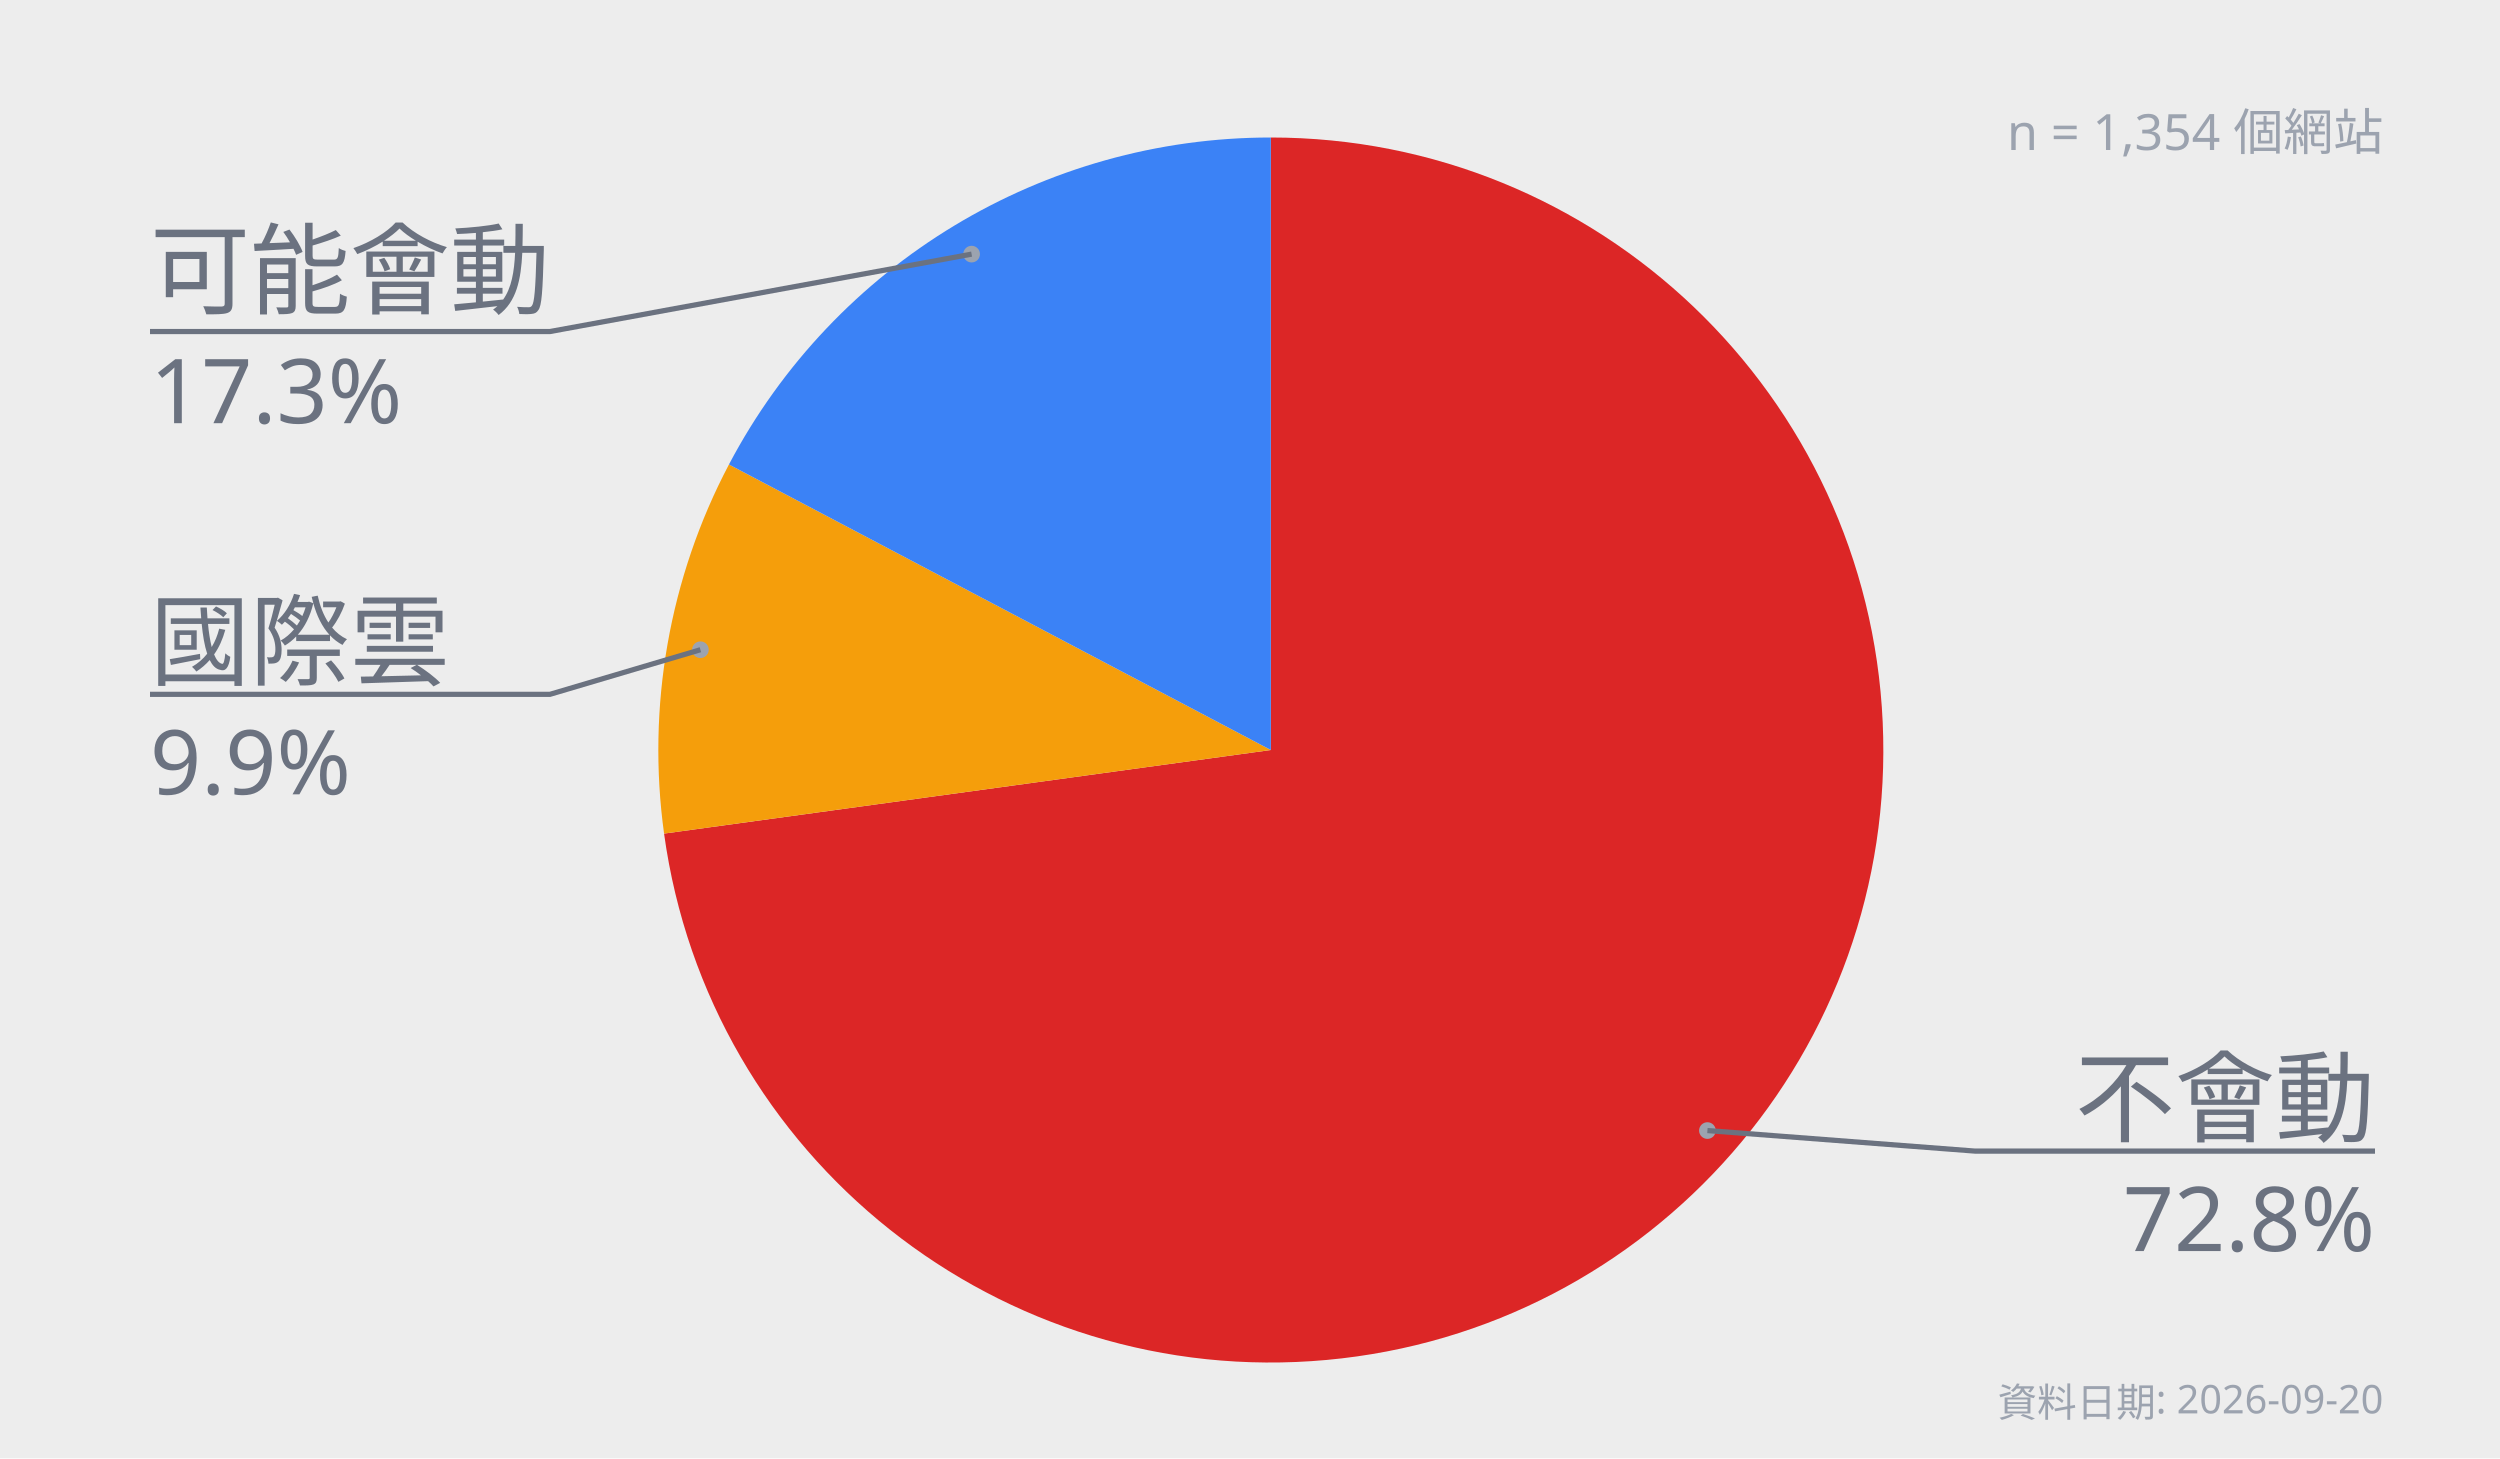
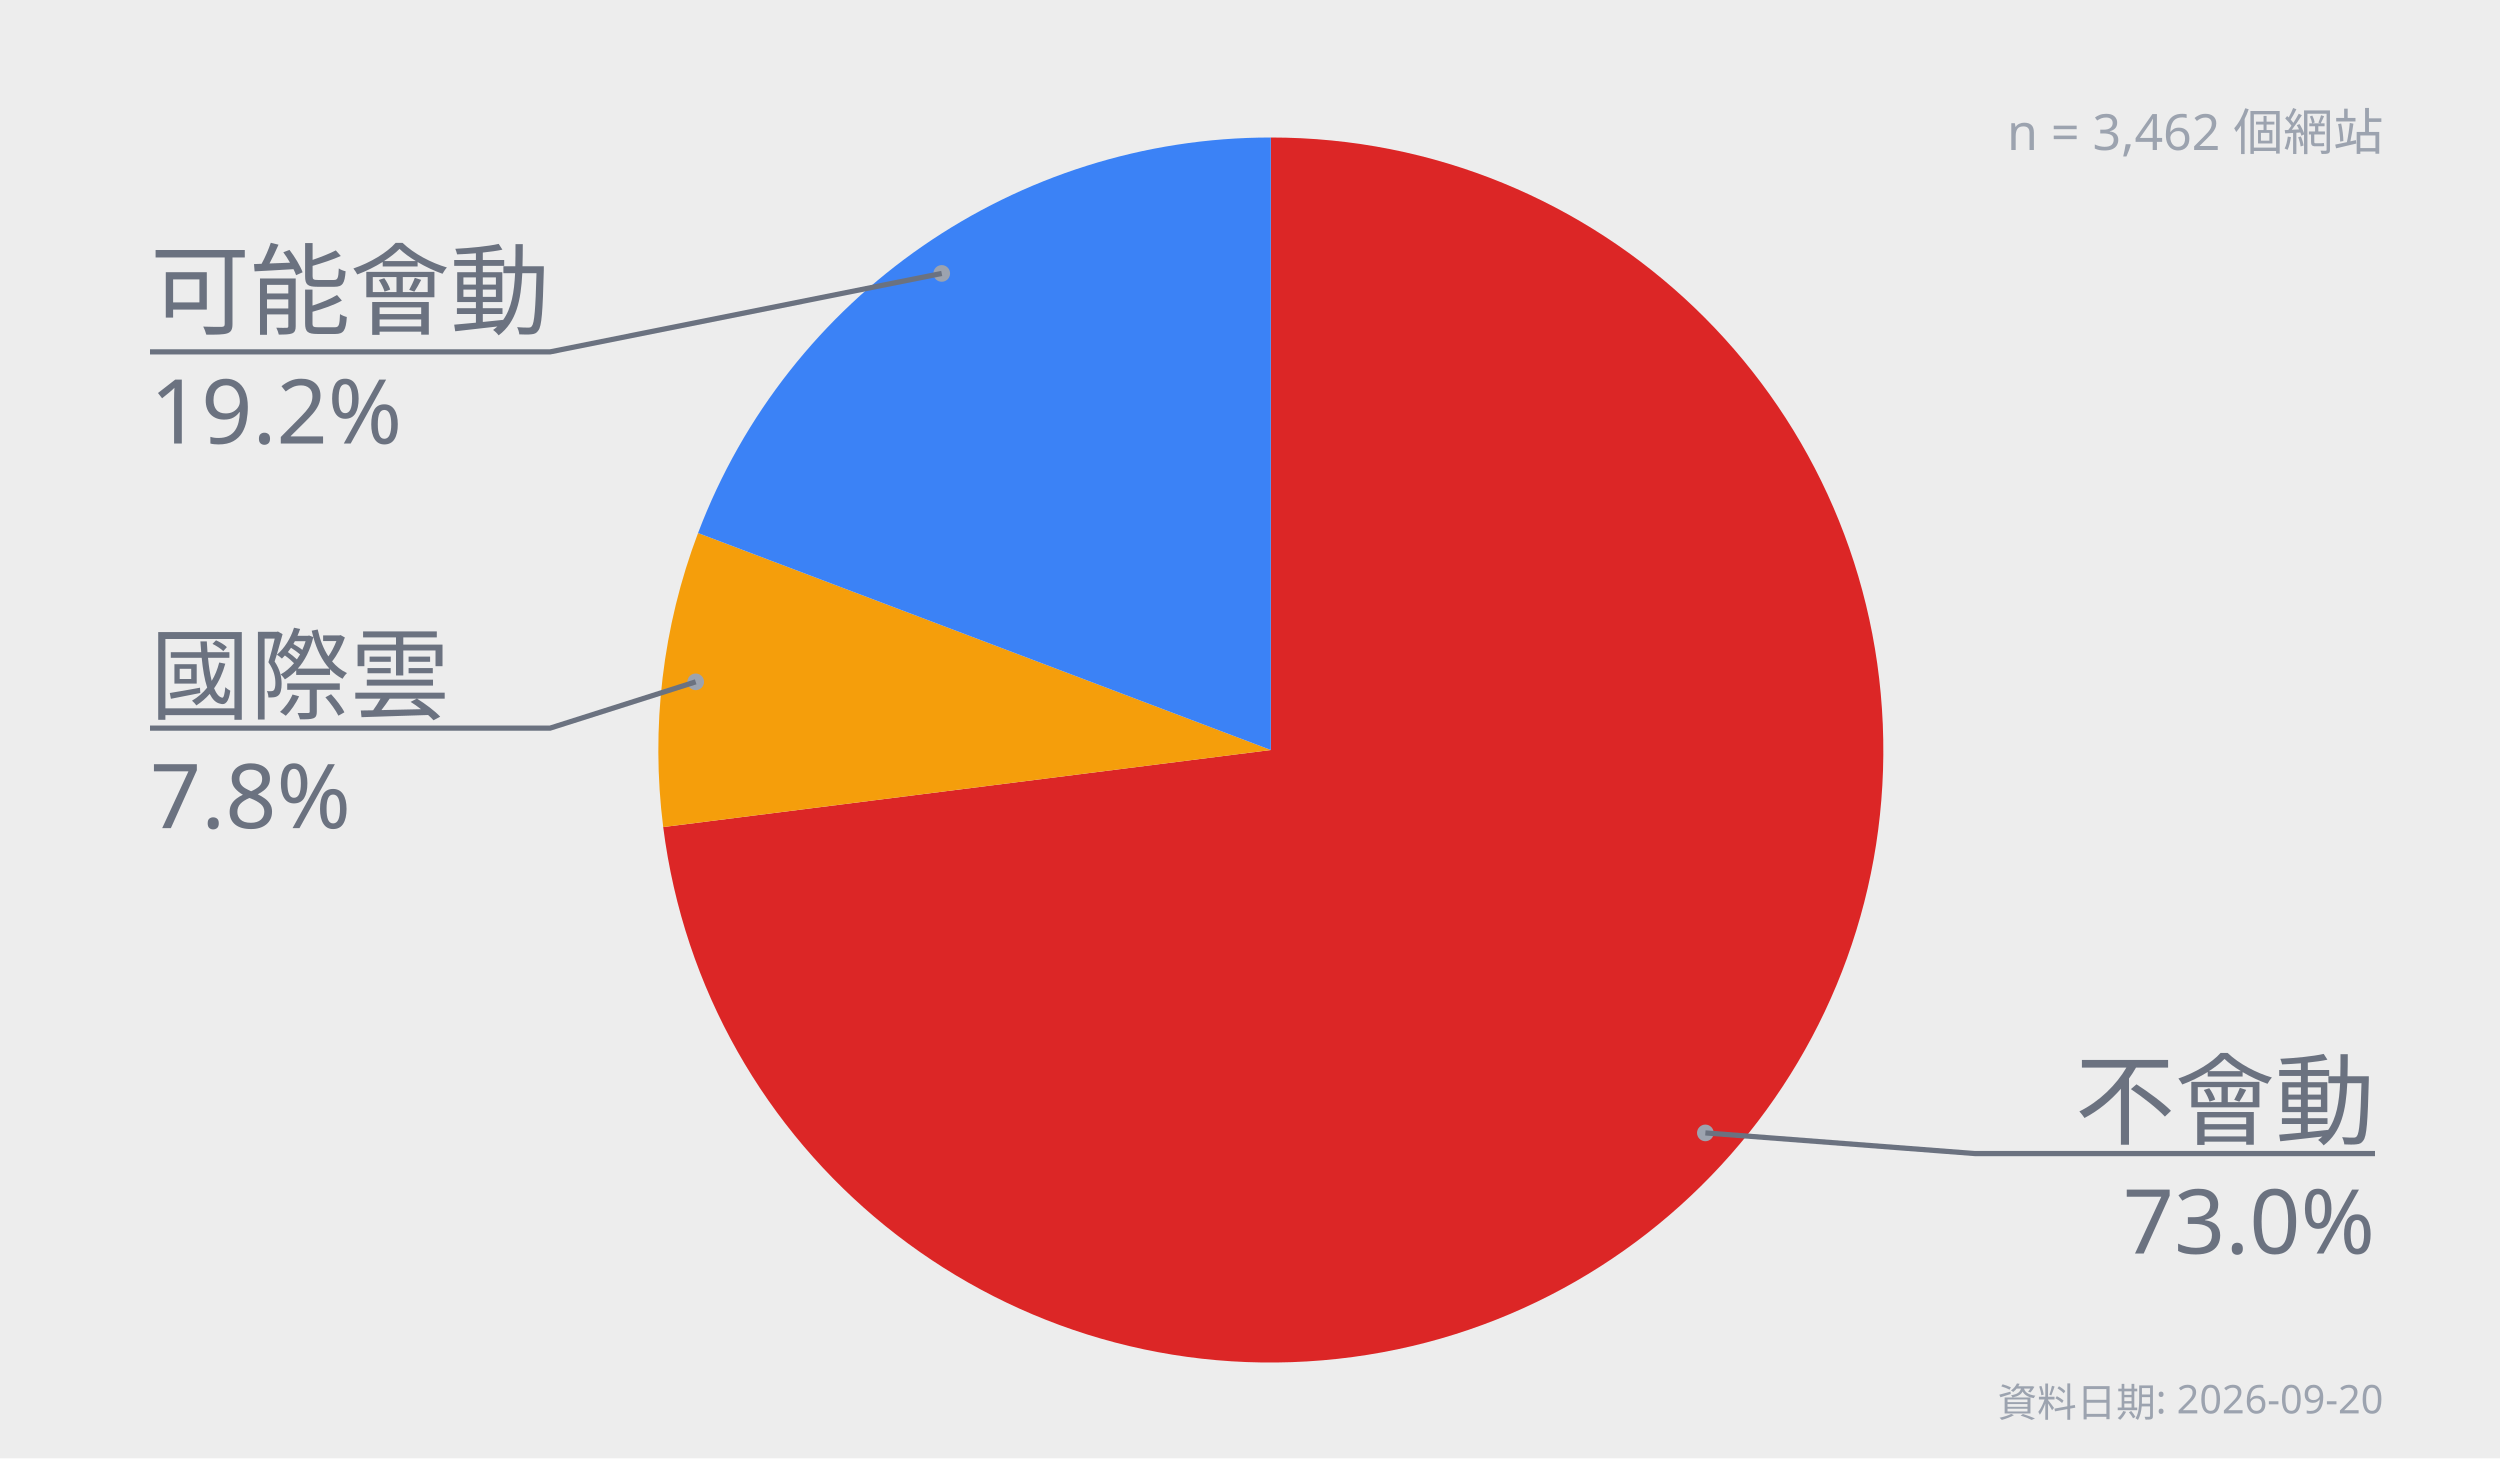
<svg xmlns="http://www.w3.org/2000/svg" width="1200" height="700" viewBox="0 0 1200 700">
  <rect width="100%" height="100%" fill="#EDEDED" />
-   <text x="1144" y="72" text-anchor="end" font-family="'Noto Sans TC','PingFang TC','Microsoft JhengHei',sans-serif" font-size="24" font-weight="400" fill="#9CA3AF">n = 1,354 個網站</text>
-   <path d="M 610 360 L 610 66 A 294 294 0 1 1 318.75 400.121 Z" fill="#DC2626" />
-   <path d="M 610 360 L 318.75 400.121 A 294 294 0 0 1 349.896 222.953 Z" fill="#F59E0B" />
-   <path d="M 610 360 L 349.896 222.953 A 294 294 0 0 1 610 66 Z" fill="#3B82F6" />
-   <circle cx="819.56" cy="542.671" r="4" fill="#9CA3AF" />
-   <polyline points="819.56,542.671 948,552.527 1140,552.527" fill="none" stroke="#6B7280" stroke-width="2.5" />
-   <text x="1140" y="544.527" text-anchor="end" font-family="'Noto Sans TC','PingFang TC','Microsoft JhengHei',sans-serif" font-size="48" font-weight="400" fill="#6B7280">不會動</text>
-   <text x="1140" y="600.527" text-anchor="end" font-family="'Noto Sans TC','PingFang TC','Microsoft JhengHei',sans-serif" font-size="43" font-weight="400" fill="#6B7280">72.8%</text>
-   <circle cx="336.199" cy="311.867" r="4" fill="#9CA3AF" />
-   <polyline points="336.199,311.867 264,333.27 72,333.27" fill="none" stroke="#6B7280" stroke-width="2.5" />
-   <text x="72" y="325.27" text-anchor="start" font-family="'Noto Sans TC','PingFang TC','Microsoft JhengHei',sans-serif" font-size="48" font-weight="400" fill="#6B7280">國際雲</text>
-   <text x="72" y="381.27" text-anchor="start" font-family="'Noto Sans TC','PingFang TC','Microsoft JhengHei',sans-serif" font-size="43" font-weight="400" fill="#6B7280">9.9%</text>
-   <circle cx="466.371" cy="121.977" r="4" fill="#9CA3AF" />
-   <polyline points="466.371,121.977 264,159.134 72,159.134" fill="none" stroke="#6B7280" stroke-width="2.5" />
-   <text x="72" y="147.134" text-anchor="start" font-family="'Noto Sans TC','PingFang TC','Microsoft JhengHei',sans-serif" font-size="48" font-weight="400" fill="#6B7280">可能會動</text>
-   <text x="72" y="203.134" text-anchor="start" font-family="'Noto Sans TC','PingFang TC','Microsoft JhengHei',sans-serif" font-size="43" font-weight="400" fill="#6B7280">17.3%</text>
+   <text x="1144" y="72" text-anchor="end" font-family="'Noto Sans TC','PingFang TC','Microsoft JhengHei',sans-serif" font-size="24" font-weight="400" fill="#9CA3AF">n = 3,462 個網站</text>
+   <path d="M 610 360 L 610 66 A 294 294 0 1 1 318.336 396.986 Z" fill="#DC2626" />
+   <path d="M 610 360 L 318.336 396.986 A 294 294 0 0 1 335.062 255.861 Z" fill="#F59E0B" />
+   <path d="M 610 360 L 335.062 255.861 A 294 294 0 0 1 610 66 Z" fill="#3B82F6" />
+   <circle cx="818.574" cy="543.795" r="4" fill="#9CA3AF" />
+   <polyline points="818.574,543.795 948,553.713 1140,553.713" fill="none" stroke="#6B7280" stroke-width="2.5" />
+   <text x="1140" y="545.713" text-anchor="end" font-family="'Noto Sans TC','PingFang TC','Microsoft JhengHei',sans-serif" font-size="48" font-weight="400" fill="#6B7280">不會動</text>
+   <text x="1140" y="601.713" text-anchor="end" font-family="'Noto Sans TC','PingFang TC','Microsoft JhengHei',sans-serif" font-size="43" font-weight="400" fill="#6B7280">73.0%</text>
+   <circle cx="333.932" cy="327.281" r="4" fill="#9CA3AF" />
+   <polyline points="333.932,327.281 264,349.515 72,349.515" fill="none" stroke="#6B7280" stroke-width="2.5" />
+   <text x="72" y="341.515" text-anchor="start" font-family="'Noto Sans TC','PingFang TC','Microsoft JhengHei',sans-serif" font-size="48" font-weight="400" fill="#6B7280">國際雲</text>
+   <text x="72" y="397.515" text-anchor="start" font-family="'Noto Sans TC','PingFang TC','Microsoft JhengHei',sans-serif" font-size="43" font-weight="400" fill="#6B7280">7.8%</text>
+   <circle cx="452.03" cy="131.244" r="4" fill="#9CA3AF" />
+   <polyline points="452.03,131.244 264,168.901 72,168.901" fill="none" stroke="#6B7280" stroke-width="2.5" />
+   <text x="72" y="156.901" text-anchor="start" font-family="'Noto Sans TC','PingFang TC','Microsoft JhengHei',sans-serif" font-size="48" font-weight="400" fill="#6B7280">可能會動</text>
+   <text x="72" y="212.901" text-anchor="start" font-family="'Noto Sans TC','PingFang TC','Microsoft JhengHei',sans-serif" font-size="43" font-weight="400" fill="#6B7280">19.2%</text>
  <text x="1144" y="680" text-anchor="end" font-family="'Noto Sans TC','PingFang TC','Microsoft JhengHei',sans-serif" font-size="19" font-weight="400" fill="#9CA3AF">資料日期: 2026-09-20</text>
</svg>
